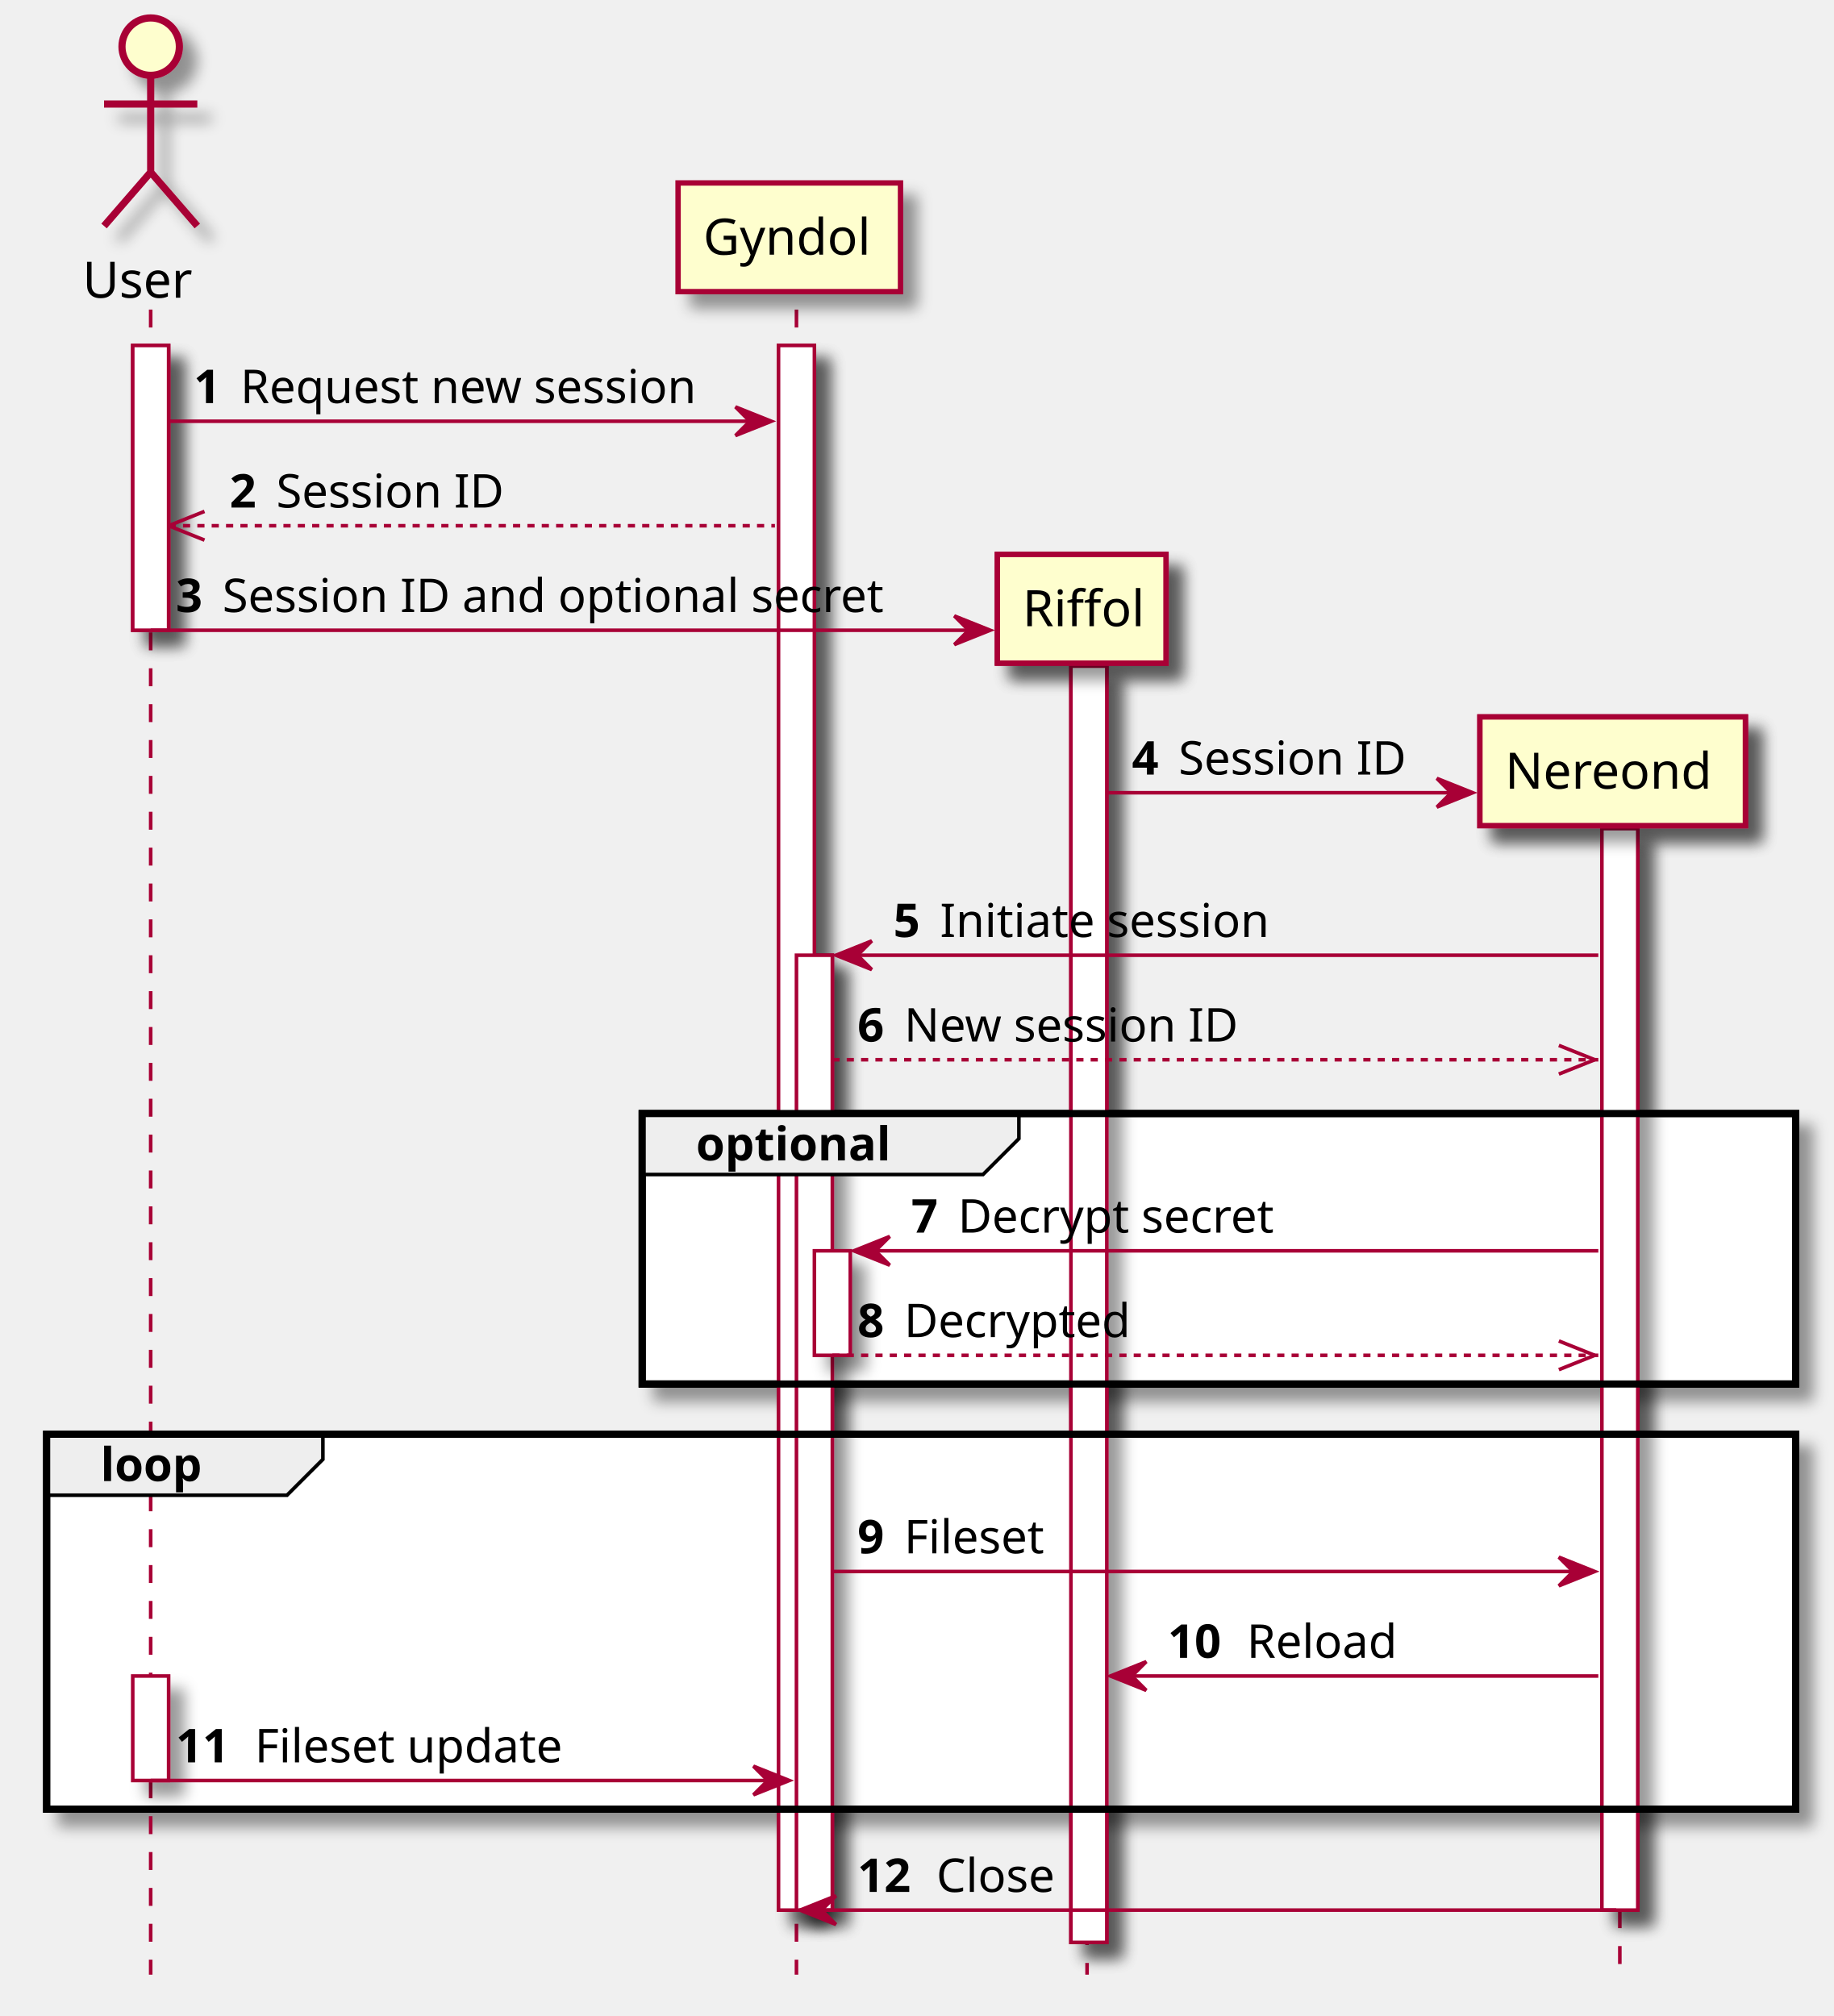
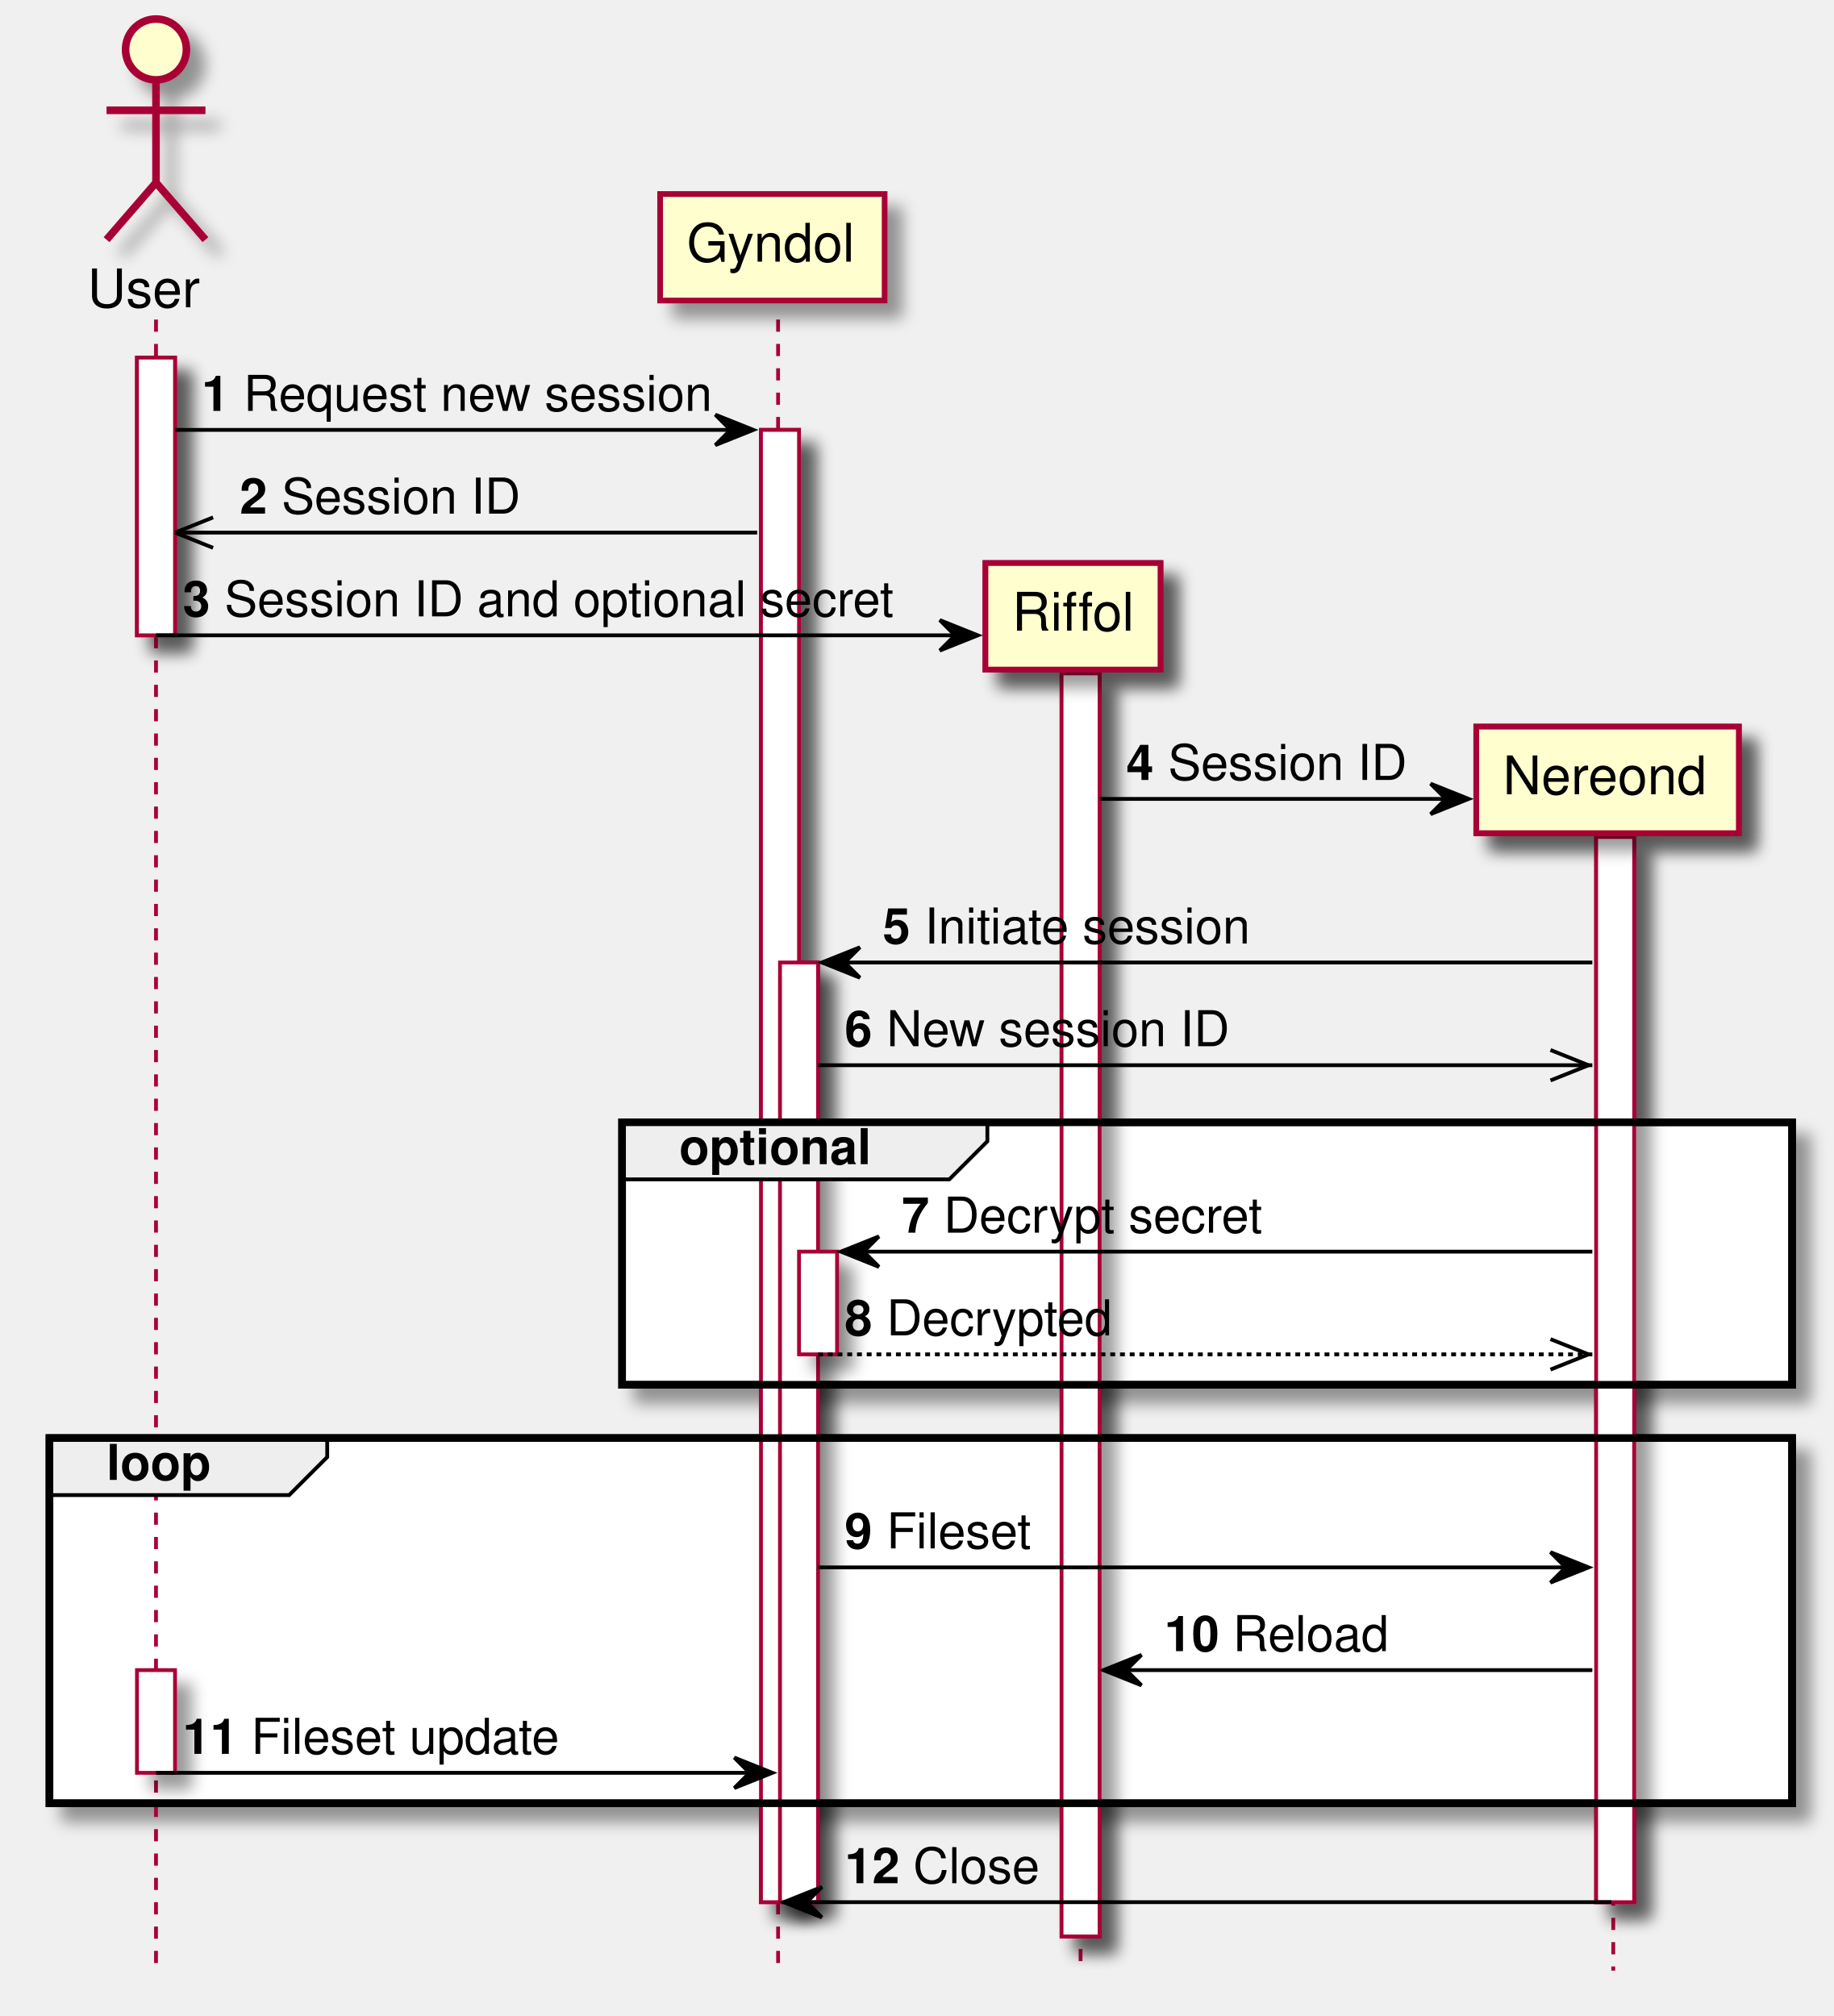
- <svg xmlns="http://www.w3.org/2000/svg" contentScriptType="application/ecmascript" contentStyleType="text/css" height="562px" preserveAspectRatio="none" style="width:511px;height:562px;" version="1.1" viewBox="0 0 511 562" width="511px" zoomAndPan="magnify">
+ <svg xmlns="http://www.w3.org/2000/svg" contentScriptType="application/ecmascript" contentStyleType="text/css" height="828.125px" preserveAspectRatio="none" style="width:753px;height:828px;" version="1.1" viewBox="0 0 753 828" width="753.125px" zoomAndPan="magnify">
  <defs>
-     <filter height="300%" id="f1xvrxe66wohei" width="300%" x="-1" y="-1">
-       <feGaussianBlur result="blurOut" stdDeviation="2.0" />
+     <filter height="300%" id="fa183f2w7cs64" width="300%" x="-1" y="-1">
+       <feGaussianBlur result="blurOut" stdDeviation="3.125" />
      <feColorMatrix in="blurOut" result="blurOut2" type="matrix" values="0 0 0 0 0 0 0 0 0 0 0 0 0 0 0 0 0 0 .4 0" />
-       <feOffset dx="4.0" dy="4.0" in="blurOut2" result="blurOut3" />
+       <feOffset dx="6.25" dy="6.25" in="blurOut2" result="blurOut3" />
      <feBlend in="SourceGraphic" in2="blurOut3" mode="normal" />
    </filter>
  </defs>
  <g>
-     <rect fill="#FFFFFF" filter="url(#f1xvrxe66wohei)" height="79.398" style="stroke: #A80036; stroke-width: 1.0;" width="10" x="37" y="96.297" />
-     <rect fill="#FFFFFF" filter="url(#f1xvrxe66wohei)" height="29.133" style="stroke: #A80036; stroke-width: 1.0;" width="10" x="37" y="467.219" />
-     <rect fill="#FFFFFF" filter="url(#f1xvrxe66wohei)" height="436.188" style="stroke: #A80036; stroke-width: 1.0;" width="10" x="217" y="96.297" />
-     <rect fill="#FFFFFF" filter="url(#f1xvrxe66wohei)" height="266.195" style="stroke: #A80036; stroke-width: 1.0;" width="10" x="222" y="266.289" />
-     <rect fill="#FFFFFF" filter="url(#f1xvrxe66wohei)" height="29.133" style="stroke: #A80036; stroke-width: 1.0;" width="10" x="227" y="348.688" />
-     <rect fill="#FFFFFF" filter="url(#f1xvrxe66wohei)" height="355.789" style="stroke: #A80036; stroke-width: 1.0;" width="10" x="298.5" y="185.695" />
-     <rect fill="#FFFFFF" filter="url(#f1xvrxe66wohei)" height="301.492" style="stroke: #A80036; stroke-width: 1.0;" width="10" x="446.5" y="230.992" />
-     <rect fill="#FEFECE" filter="url(#f1xvrxe66wohei)" height="30.297" style="stroke: #A80036; stroke-width: 1.5;" width="47" x="278" y="154.562" />
-     <text fill="#000000" font-family="sans-serif" font-size="14" lengthAdjust="spacingAndGlyphs" textLength="33" x="285" y="174.558">Riffol</text>
-     <rect fill="#FEFECE" filter="url(#f1xvrxe66wohei)" height="30.297" style="stroke: #A80036; stroke-width: 1.5;" width="74" x="412.5" y="199.859" />
-     <text fill="#000000" font-family="sans-serif" font-size="14" lengthAdjust="spacingAndGlyphs" textLength="60" x="419.5" y="219.855">Nereond</text>
-     <rect fill="#FFFFFF" filter="url(#f1xvrxe66wohei)" height="75.398" style="stroke: #000000; stroke-width: 2.0;" width="321.5" x="179" y="310.422" />
-     <rect fill="#FFFFFF" filter="url(#f1xvrxe66wohei)" height="104.531" style="stroke: #000000; stroke-width: 2.0;" width="487.5" x="13" y="399.82" />
-     <line style="stroke: #A80036; stroke-width: 1.0; stroke-dasharray: 5.0,5.0;" x1="42" x2="42" y1="86.297" y2="550.484" />
-     <line style="stroke: #A80036; stroke-width: 1.0; stroke-dasharray: 5.0,5.0;" x1="222" x2="222" y1="86.297" y2="550.484" />
-     <line style="stroke: #A80036; stroke-width: 1.0; stroke-dasharray: 5.0,5.0;" x1="303" x2="303" y1="187.211" y2="550.484" />
-     <line style="stroke: #A80036; stroke-width: 1.0; stroke-dasharray: 5.0,5.0;" x1="451.5" x2="451.5" y1="232.508" y2="550.484" />
-     <text fill="#000000" font-family="sans-serif" font-size="14" lengthAdjust="spacingAndGlyphs" textLength="32" x="23" y="82.995">User</text>
-     <ellipse cx="42" cy="13" fill="#FEFECE" filter="url(#f1xvrxe66wohei)" rx="8" ry="8" style="stroke: #A80036; stroke-width: 2.0;" />
-     <path d="M42,21 L42,48 M29,29 L55,29 M42,48 L29,63 M42,48 L55,63 " fill="none" filter="url(#f1xvrxe66wohei)" style="stroke: #A80036; stroke-width: 2.0;" />
-     <rect fill="#FEFECE" filter="url(#f1xvrxe66wohei)" height="30.297" style="stroke: #A80036; stroke-width: 1.5;" width="62" x="189" y="51" />
-     <text fill="#000000" font-family="sans-serif" font-size="14" lengthAdjust="spacingAndGlyphs" textLength="48" x="196" y="70.995">Gyndol</text>
-     <rect fill="#FFFFFF" filter="url(#f1xvrxe66wohei)" height="79.398" style="stroke: #A80036; stroke-width: 1.0;" width="10" x="37" y="96.297" />
-     <rect fill="#FFFFFF" filter="url(#f1xvrxe66wohei)" height="29.133" style="stroke: #A80036; stroke-width: 1.0;" width="10" x="37" y="467.219" />
-     <rect fill="#FFFFFF" filter="url(#f1xvrxe66wohei)" height="436.188" style="stroke: #A80036; stroke-width: 1.0;" width="10" x="217" y="96.297" />
-     <rect fill="#FFFFFF" filter="url(#f1xvrxe66wohei)" height="266.195" style="stroke: #A80036; stroke-width: 1.0;" width="10" x="222" y="266.289" />
-     <rect fill="#FFFFFF" filter="url(#f1xvrxe66wohei)" height="29.133" style="stroke: #A80036; stroke-width: 1.0;" width="10" x="227" y="348.688" />
-     <rect fill="#FFFFFF" filter="url(#f1xvrxe66wohei)" height="355.789" style="stroke: #A80036; stroke-width: 1.0;" width="10" x="298.5" y="185.695" />
-     <rect fill="#FFFFFF" filter="url(#f1xvrxe66wohei)" height="301.492" style="stroke: #A80036; stroke-width: 1.0;" width="10" x="446.5" y="230.992" />
-     <polygon fill="#A80036" points="205,113.43,215,117.43,205,121.43,209,117.43" style="stroke: #A80036; stroke-width: 1.0;" />
-     <line style="stroke: #A80036; stroke-width: 1.0;" x1="47" x2="211" y1="117.43" y2="117.43" />
-     <text fill="#000000" font-family="sans-serif" font-size="13" font-weight="bold" lengthAdjust="spacingAndGlyphs" textLength="9" x="54" y="112.364">1</text>
-     <text fill="#000000" font-family="sans-serif" font-size="13" lengthAdjust="spacingAndGlyphs" textLength="133" x="67" y="112.364">Request new session</text>
-     <line style="stroke: #A80036; stroke-width: 1.0;" x1="47" x2="57" y1="146.562" y2="142.562" />
-     <line style="stroke: #A80036; stroke-width: 1.0;" x1="47" x2="57" y1="146.562" y2="150.562" />
-     <line style="stroke: #A80036; stroke-width: 1.0; stroke-dasharray: 2.0,2.0;" x1="47" x2="216" y1="146.562" y2="146.562" />
-     <text fill="#000000" font-family="sans-serif" font-size="13" font-weight="bold" lengthAdjust="spacingAndGlyphs" textLength="9" x="64" y="141.497">2</text>
-     <text fill="#000000" font-family="sans-serif" font-size="13" lengthAdjust="spacingAndGlyphs" textLength="67" x="77" y="141.497">Session ID</text>
-     <polygon fill="#A80036" points="266,171.695,276,175.695,266,179.695,270,175.695" style="stroke: #A80036; stroke-width: 1.0;" />
-     <line style="stroke: #A80036; stroke-width: 1.0;" x1="42" x2="272" y1="175.695" y2="175.695" />
-     <text fill="#000000" font-family="sans-serif" font-size="13" font-weight="bold" lengthAdjust="spacingAndGlyphs" textLength="9" x="49" y="170.629">3</text>
-     <text fill="#000000" font-family="sans-serif" font-size="13" lengthAdjust="spacingAndGlyphs" textLength="194" x="62" y="170.629">Session ID and optional secret</text>
-     <rect fill="#FEFECE" filter="url(#f1xvrxe66wohei)" height="30.297" style="stroke: #A80036; stroke-width: 1.5;" width="47" x="278" y="154.562" />
-     <text fill="#000000" font-family="sans-serif" font-size="14" lengthAdjust="spacingAndGlyphs" textLength="33" x="285" y="174.558">Riffol</text>
-     <polygon fill="#A80036" points="400.5,216.992,410.5,220.992,400.5,224.992,404.5,220.992" style="stroke: #A80036; stroke-width: 1.0;" />
-     <line style="stroke: #A80036; stroke-width: 1.0;" x1="308.5" x2="406.5" y1="220.992" y2="220.992" />
-     <text fill="#000000" font-family="sans-serif" font-size="13" font-weight="bold" lengthAdjust="spacingAndGlyphs" textLength="9" x="315.5" y="215.926">4</text>
-     <text fill="#000000" font-family="sans-serif" font-size="13" lengthAdjust="spacingAndGlyphs" textLength="67" x="328.5" y="215.926">Session ID</text>
-     <rect fill="#FEFECE" filter="url(#f1xvrxe66wohei)" height="30.297" style="stroke: #A80036; stroke-width: 1.5;" width="74" x="412.5" y="199.859" />
-     <text fill="#000000" font-family="sans-serif" font-size="14" lengthAdjust="spacingAndGlyphs" textLength="60" x="419.5" y="219.855">Nereond</text>
-     <polygon fill="#A80036" points="243,262.289,233,266.289,243,270.289,239,266.289" style="stroke: #A80036; stroke-width: 1.0;" />
-     <line style="stroke: #A80036; stroke-width: 1.0;" x1="237" x2="445.5" y1="266.289" y2="266.289" />
-     <text fill="#000000" font-family="sans-serif" font-size="13" font-weight="bold" lengthAdjust="spacingAndGlyphs" textLength="9" x="249" y="261.223">5</text>
-     <text fill="#000000" font-family="sans-serif" font-size="13" lengthAdjust="spacingAndGlyphs" textLength="95" x="262" y="261.223">Initiate session</text>
-     <line style="stroke: #A80036; stroke-width: 1.0;" x1="444.5" x2="434.5" y1="295.422" y2="291.422" />
-     <line style="stroke: #A80036; stroke-width: 1.0;" x1="444.5" x2="434.5" y1="295.422" y2="299.422" />
-     <line style="stroke: #A80036; stroke-width: 1.0; stroke-dasharray: 2.0,2.0;" x1="232" x2="445.5" y1="295.422" y2="295.422" />
-     <text fill="#000000" font-family="sans-serif" font-size="13" font-weight="bold" lengthAdjust="spacingAndGlyphs" textLength="9" x="239" y="290.356">6</text>
-     <text fill="#000000" font-family="sans-serif" font-size="13" lengthAdjust="spacingAndGlyphs" textLength="96" x="252" y="290.356">New session ID</text>
-     <path d="M179,310.422 L284,310.422 L284,317.422 L274,327.422 L179,327.422 L179,310.422 " fill="#EEEEEE" style="stroke: #000000; stroke-width: 1.0;" />
-     <rect fill="none" height="75.398" style="stroke: #000000; stroke-width: 2.0;" width="321.5" x="179" y="310.422" />
-     <text fill="#000000" font-family="sans-serif" font-size="13" font-weight="bold" lengthAdjust="spacingAndGlyphs" textLength="60" x="194" y="323.489">optional</text>
-     <polygon fill="#A80036" points="248,344.688,238,348.688,248,352.688,244,348.688" style="stroke: #A80036; stroke-width: 1.0;" />
-     <line style="stroke: #A80036; stroke-width: 1.0;" x1="242" x2="445.5" y1="348.688" y2="348.688" />
-     <text fill="#000000" font-family="sans-serif" font-size="13" font-weight="bold" lengthAdjust="spacingAndGlyphs" textLength="9" x="254" y="343.622">7</text>
-     <text fill="#000000" font-family="sans-serif" font-size="13" lengthAdjust="spacingAndGlyphs" textLength="94" x="267" y="343.622">Decrypt secret</text>
-     <line style="stroke: #A80036; stroke-width: 1.0;" x1="444.5" x2="434.5" y1="377.82" y2="373.82" />
-     <line style="stroke: #A80036; stroke-width: 1.0;" x1="444.5" x2="434.5" y1="377.82" y2="381.82" />
-     <line style="stroke: #A80036; stroke-width: 1.0; stroke-dasharray: 2.0,2.0;" x1="232" x2="445.5" y1="377.82" y2="377.82" />
-     <text fill="#000000" font-family="sans-serif" font-size="13" font-weight="bold" lengthAdjust="spacingAndGlyphs" textLength="9" x="239" y="372.754">8</text>
-     <text fill="#000000" font-family="sans-serif" font-size="13" lengthAdjust="spacingAndGlyphs" textLength="66" x="252" y="372.754">Decrypted</text>
-     <path d="M13,399.82 L90,399.82 L90,406.82 L80,416.82 L13,416.82 L13,399.82 " fill="#EEEEEE" style="stroke: #000000; stroke-width: 1.0;" />
-     <rect fill="none" height="104.531" style="stroke: #000000; stroke-width: 2.0;" width="487.5" x="13" y="399.82" />
-     <text fill="#000000" font-family="sans-serif" font-size="13" font-weight="bold" lengthAdjust="spacingAndGlyphs" textLength="32" x="28" y="412.887">loop</text>
-     <polygon fill="#A80036" points="434.5,434.086,444.5,438.086,434.5,442.086,438.5,438.086" style="stroke: #A80036; stroke-width: 1.0;" />
-     <line style="stroke: #A80036; stroke-width: 1.0;" x1="232" x2="440.5" y1="438.086" y2="438.086" />
-     <text fill="#000000" font-family="sans-serif" font-size="13" font-weight="bold" lengthAdjust="spacingAndGlyphs" textLength="9" x="239" y="433.02">9</text>
-     <text fill="#000000" font-family="sans-serif" font-size="13" lengthAdjust="spacingAndGlyphs" textLength="41" x="252" y="433.02">Fileset</text>
-     <polygon fill="#A80036" points="319.5,463.219,309.5,467.219,319.5,471.219,315.5,467.219" style="stroke: #A80036; stroke-width: 1.0;" />
-     <line style="stroke: #A80036; stroke-width: 1.0;" x1="313.5" x2="445.5" y1="467.219" y2="467.219" />
-     <text fill="#000000" font-family="sans-serif" font-size="13" font-weight="bold" lengthAdjust="spacingAndGlyphs" textLength="18" x="325.5" y="462.153">10</text>
-     <text fill="#000000" font-family="sans-serif" font-size="13" lengthAdjust="spacingAndGlyphs" textLength="43" x="347.5" y="462.153">Reload</text>
-     <polygon fill="#A80036" points="210,492.352,220,496.352,210,500.352,214,496.352" style="stroke: #A80036; stroke-width: 1.0;" />
-     <line style="stroke: #A80036; stroke-width: 1.0;" x1="42" x2="216" y1="496.352" y2="496.352" />
-     <text fill="#000000" font-family="sans-serif" font-size="13" font-weight="bold" lengthAdjust="spacingAndGlyphs" textLength="18" x="49" y="491.286">11</text>
-     <text fill="#000000" font-family="sans-serif" font-size="13" lengthAdjust="spacingAndGlyphs" textLength="90" x="71" y="491.286">Fileset update</text>
-     <polygon fill="#A80036" points="233,528.484,223,532.484,233,536.484,229,532.484" style="stroke: #A80036; stroke-width: 1.0;" />
-     <line style="stroke: #A80036; stroke-width: 1.0;" x1="227" x2="450.5" y1="532.484" y2="532.484" />
-     <text fill="#000000" font-family="sans-serif" font-size="13" font-weight="bold" lengthAdjust="spacingAndGlyphs" textLength="18" x="239" y="527.418">12</text>
-     <text fill="#000000" font-family="sans-serif" font-size="13" lengthAdjust="spacingAndGlyphs" textLength="35" x="261" y="527.418">Close</text>
+     <rect fill="#FFFFFF" filter="url(#fa183f2w7cs64)" height="114.062" style="stroke: #A80036; stroke-width: 1.562;" width="15.625" x="56.25" y="146.875" />
+     <rect fill="#FFFFFF" filter="url(#fa183f2w7cs64)" height="42.188" style="stroke: #A80036; stroke-width: 1.562;" width="15.625" x="56.25" y="685.938" />
+     <rect fill="#FFFFFF" filter="url(#fa183f2w7cs64)" height="604.688" style="stroke: #A80036; stroke-width: 1.562;" width="15.625" x="312.5" y="176.562" />
+     <rect fill="#FFFFFF" filter="url(#fa183f2w7cs64)" height="385.938" style="stroke: #A80036; stroke-width: 1.562;" width="15.625" x="320.312" y="395.312" />
+     <rect fill="#FFFFFF" filter="url(#fa183f2w7cs64)" height="42.188" style="stroke: #A80036; stroke-width: 1.562;" width="15.625" x="328.125" y="514.062" />
+     <rect fill="#FFFFFF" filter="url(#fa183f2w7cs64)" height="518.75" style="stroke: #A80036; stroke-width: 1.562;" width="15.625" x="435.938" y="276.562" />
+     <rect fill="#FFFFFF" filter="url(#fa183f2w7cs64)" height="437.5" style="stroke: #A80036; stroke-width: 1.562;" width="15.625" x="655.469" y="343.75" />
+     <rect fill="#FEFECE" filter="url(#fa183f2w7cs64)" height="43.75" style="stroke: #A80036; stroke-width: 2.344;" width="71.875" x="404.688" y="231.25" />
+     <text fill="#000000" font-family="Helvetica" font-size="21.875" lengthAdjust="spacingAndGlyphs" textLength="50" x="415.625" y="259.032">Riffol</text>
+     <rect fill="#FEFECE" filter="url(#fa183f2w7cs64)" height="43.75" style="stroke: #A80036; stroke-width: 2.344;" width="107.812" x="606.25" y="298.438" />
+     <text fill="#000000" font-family="Helvetica" font-size="21.875" lengthAdjust="spacingAndGlyphs" textLength="85.938" x="617.188" y="326.219">Nereond</text>
+     <rect fill="#FFFFFF" filter="url(#fa183f2w7cs64)" height="107.812" style="stroke: #000000; stroke-width: 3.125;" width="480.469" x="255.469" y="460.938" />
+     <rect fill="#FFFFFF" filter="url(#fa183f2w7cs64)" height="150" style="stroke: #000000; stroke-width: 3.125;" width="715.625" x="20.312" y="590.625" />
+     <line style="stroke: #A80036; stroke-width: 1.562; stroke-dasharray: 5.0,5.0;" x1="64.062" x2="64.062" y1="131.25" y2="809.375" />
+     <line style="stroke: #A80036; stroke-width: 1.562; stroke-dasharray: 5.0,5.0;" x1="319.531" x2="319.531" y1="131.25" y2="809.375" />
+     <line style="stroke: #A80036; stroke-width: 1.562; stroke-dasharray: 5.0,5.0;" x1="443.75" x2="443.75" y1="280.469" y2="809.375" />
+     <line style="stroke: #A80036; stroke-width: 1.562; stroke-dasharray: 5.0,5.0;" x1="662.5" x2="662.5" y1="347.656" y2="809.375" />
+     <text fill="#000000" font-family="Helvetica" font-size="21.875" lengthAdjust="spacingAndGlyphs" textLength="46.875" x="35.938" y="126.219">User</text>
+     <ellipse cx="64.062" cy="20.312" fill="#FEFECE" filter="url(#fa183f2w7cs64)" rx="12.5" ry="12.5" style="stroke: #A80036; stroke-width: 3.125;" />
+     <path d="M64.062,32.812 L64.062,75 M43.75,45.312 L84.375,45.312 M64.062,75 L43.75,98.438 M64.062,75 L84.375,98.438 " fill="none" filter="url(#fa183f2w7cs64)" style="stroke: #A80036; stroke-width: 3.125;" />
+     <rect fill="#FEFECE" filter="url(#fa183f2w7cs64)" height="43.75" style="stroke: #A80036; stroke-width: 2.344;" width="92.188" x="271.094" y="79.688" />
+     <text fill="#000000" font-family="Helvetica" font-size="21.875" lengthAdjust="spacingAndGlyphs" textLength="70.312" x="282.031" y="107.469">Gyndol</text>
+     <rect fill="#FFFFFF" filter="url(#fa183f2w7cs64)" height="114.062" style="stroke: #A80036; stroke-width: 1.562;" width="15.625" x="56.25" y="146.875" />
+     <rect fill="#FFFFFF" filter="url(#fa183f2w7cs64)" height="42.188" style="stroke: #A80036; stroke-width: 1.562;" width="15.625" x="56.25" y="685.938" />
+     <rect fill="#FFFFFF" filter="url(#fa183f2w7cs64)" height="604.688" style="stroke: #A80036; stroke-width: 1.562;" width="15.625" x="312.5" y="176.562" />
+     <rect fill="#FFFFFF" filter="url(#fa183f2w7cs64)" height="385.938" style="stroke: #A80036; stroke-width: 1.562;" width="15.625" x="320.312" y="395.312" />
+     <rect fill="#FFFFFF" filter="url(#fa183f2w7cs64)" height="42.188" style="stroke: #A80036; stroke-width: 1.562;" width="15.625" x="328.125" y="514.062" />
+     <rect fill="#FFFFFF" filter="url(#fa183f2w7cs64)" height="518.75" style="stroke: #A80036; stroke-width: 1.562;" width="15.625" x="435.938" y="276.562" />
+     <rect fill="#FFFFFF" filter="url(#fa183f2w7cs64)" height="437.5" style="stroke: #A80036; stroke-width: 1.562;" width="15.625" x="655.469" y="343.75" />
+     <polygon fill="#000000" points="293.75,170.312,309.375,176.562,293.75,182.812,300,176.562" style="stroke: #000000; stroke-width: 1.562;" />
+     <line style="stroke: #000000; stroke-width: 1.562;" x1="71.875" x2="303.125" y1="176.562" y2="176.562" />
+     <text fill="#000000" font-family="Helvetica" font-size="20.312" font-weight="bold" lengthAdjust="spacingAndGlyphs" textLength="10.938" x="82.812" y="168.766">1</text>
+     <text fill="#000000" font-family="Helvetica" font-size="20.312" lengthAdjust="spacingAndGlyphs" textLength="193.75" x="100" y="168.766">Request new session</text>
+     <line style="stroke: #000000; stroke-width: 1.562;" x1="71.875" x2="87.5" y1="218.75" y2="212.5" />
+     <line style="stroke: #000000; stroke-width: 1.562;" x1="71.875" x2="87.5" y1="218.75" y2="225" />
+     <line style="stroke: #000000; stroke-width: 1.562;" x1="71.875" x2="310.938" y1="218.75" y2="218.75" />
+     <text fill="#000000" font-family="Helvetica" font-size="20.312" font-weight="bold" lengthAdjust="spacingAndGlyphs" textLength="10.938" x="98.438" y="210.953">2</text>
+     <text fill="#000000" font-family="Helvetica" font-size="20.312" lengthAdjust="spacingAndGlyphs" textLength="100" x="115.625" y="210.953">Session ID</text>
+     <polygon fill="#000000" points="385.938,254.688,401.562,260.938,385.938,267.188,392.188,260.938" style="stroke: #000000; stroke-width: 1.562;" />
+     <line style="stroke: #000000; stroke-width: 1.562;" x1="64.062" x2="395.312" y1="260.938" y2="260.938" />
+     <text fill="#000000" font-family="Helvetica" font-size="20.312" font-weight="bold" lengthAdjust="spacingAndGlyphs" textLength="10.938" x="75" y="253.141">3</text>
+     <text fill="#000000" font-family="Helvetica" font-size="20.312" lengthAdjust="spacingAndGlyphs" textLength="278.125" x="92.188" y="253.141">Session ID and optional secret</text>
+     <rect fill="#FEFECE" filter="url(#fa183f2w7cs64)" height="43.75" style="stroke: #A80036; stroke-width: 2.344;" width="71.875" x="404.688" y="231.25" />
+     <text fill="#000000" font-family="Helvetica" font-size="21.875" lengthAdjust="spacingAndGlyphs" textLength="50" x="415.625" y="259.032">Riffol</text>
+     <polygon fill="#000000" points="587.5,321.875,603.125,328.125,587.5,334.375,593.75,328.125" style="stroke: #000000; stroke-width: 1.562;" />
+     <line style="stroke: #000000; stroke-width: 1.562;" x1="451.562" x2="596.875" y1="328.125" y2="328.125" />
+     <text fill="#000000" font-family="Helvetica" font-size="20.312" font-weight="bold" lengthAdjust="spacingAndGlyphs" textLength="10.938" x="462.5" y="320.329">4</text>
+     <text fill="#000000" font-family="Helvetica" font-size="20.312" lengthAdjust="spacingAndGlyphs" textLength="100" x="479.688" y="320.329">Session ID</text>
+     <rect fill="#FEFECE" filter="url(#fa183f2w7cs64)" height="43.75" style="stroke: #A80036; stroke-width: 2.344;" width="107.812" x="606.25" y="298.438" />
+     <text fill="#000000" font-family="Helvetica" font-size="21.875" lengthAdjust="spacingAndGlyphs" textLength="85.938" x="617.188" y="326.219">Nereond</text>
+     <polygon fill="#000000" points="353.125,389.062,337.5,395.312,353.125,401.562,346.875,395.312" style="stroke: #000000; stroke-width: 1.562;" />
+     <line style="stroke: #000000; stroke-width: 1.562;" x1="343.75" x2="653.906" y1="395.312" y2="395.312" />
+     <text fill="#000000" font-family="Helvetica" font-size="20.312" font-weight="bold" lengthAdjust="spacingAndGlyphs" textLength="10.938" x="362.5" y="387.516">5</text>
+     <text fill="#000000" font-family="Helvetica" font-size="20.312" lengthAdjust="spacingAndGlyphs" textLength="137.5" x="379.688" y="387.516">Initiate session</text>
+     <line style="stroke: #000000; stroke-width: 1.562;" x1="652.344" x2="636.719" y1="437.5" y2="431.25" />
+     <line style="stroke: #000000; stroke-width: 1.562;" x1="652.344" x2="636.719" y1="437.5" y2="443.75" />
+     <line style="stroke: #000000; stroke-width: 1.562;" x1="335.938" x2="653.906" y1="437.5" y2="437.5" />
+     <text fill="#000000" font-family="Helvetica" font-size="20.312" font-weight="bold" lengthAdjust="spacingAndGlyphs" textLength="10.938" x="346.875" y="429.704">6</text>
+     <text fill="#000000" font-family="Helvetica" font-size="20.312" lengthAdjust="spacingAndGlyphs" textLength="142.188" x="364.062" y="429.704">New session ID</text>
+     <path d="M255.469,460.938 L405.469,460.938 L405.469,468.75 L389.844,484.375 L255.469,484.375 L255.469,460.938 " fill="#EEEEEE" style="stroke: #000000; stroke-width: 1.562;" />
+     <rect fill="none" height="107.812" style="stroke: #000000; stroke-width: 3.125;" width="480.469" x="255.469" y="460.938" />
+     <text fill="#000000" font-family="Helvetica" font-size="20.312" font-weight="bold" lengthAdjust="spacingAndGlyphs" textLength="79.688" x="278.906" y="478.141">optional</text>
+     <polygon fill="#000000" points="360.938,507.812,345.312,514.062,360.938,520.312,354.688,514.062" style="stroke: #000000; stroke-width: 1.562;" />
+     <line style="stroke: #000000; stroke-width: 1.562;" x1="351.562" x2="653.906" y1="514.062" y2="514.062" />
+     <text fill="#000000" font-family="Helvetica" font-size="20.312" font-weight="bold" lengthAdjust="spacingAndGlyphs" textLength="10.938" x="370.312" y="506.266">7</text>
+     <text fill="#000000" font-family="Helvetica" font-size="20.312" lengthAdjust="spacingAndGlyphs" textLength="132.812" x="387.5" y="506.266">Decrypt secret</text>
+     <line style="stroke: #000000; stroke-width: 1.562;" x1="652.344" x2="636.719" y1="556.25" y2="550" />
+     <line style="stroke: #000000; stroke-width: 1.562;" x1="652.344" x2="636.719" y1="556.25" y2="562.5" />
+     <line style="stroke: #000000; stroke-width: 1.562; stroke-dasharray: 2.0,2.0;" x1="335.938" x2="653.906" y1="556.25" y2="556.25" />
+     <text fill="#000000" font-family="Helvetica" font-size="20.312" font-weight="bold" lengthAdjust="spacingAndGlyphs" textLength="10.938" x="346.875" y="548.453">8</text>
+     <text fill="#000000" font-family="Helvetica" font-size="20.312" lengthAdjust="spacingAndGlyphs" textLength="92.188" x="364.062" y="548.453">Decrypted</text>
+     <path d="M20.312,590.625 L134.375,590.625 L134.375,598.438 L118.75,614.062 L20.312,614.062 L20.312,590.625 " fill="#EEEEEE" style="stroke: #000000; stroke-width: 1.562;" />
+     <rect fill="none" height="150" style="stroke: #000000; stroke-width: 3.125;" width="715.625" x="20.312" y="590.625" />
+     <text fill="#000000" font-family="Helvetica" font-size="20.312" font-weight="bold" lengthAdjust="spacingAndGlyphs" textLength="43.75" x="43.75" y="607.828">loop</text>
+     <polygon fill="#000000" points="636.719,637.5,652.344,643.75,636.719,650,642.969,643.75" style="stroke: #000000; stroke-width: 1.562;" />
+     <line style="stroke: #000000; stroke-width: 1.562;" x1="335.938" x2="646.094" y1="643.75" y2="643.75" />
+     <text fill="#000000" font-family="Helvetica" font-size="20.312" font-weight="bold" lengthAdjust="spacingAndGlyphs" textLength="10.938" x="346.875" y="635.953">9</text>
+     <text fill="#000000" font-family="Helvetica" font-size="20.312" lengthAdjust="spacingAndGlyphs" textLength="60.938" x="364.062" y="635.953">Fileset</text>
+     <polygon fill="#000000" points="468.75,679.688,453.125,685.938,468.75,692.188,462.5,685.938" style="stroke: #000000; stroke-width: 1.562;" />
+     <line style="stroke: #000000; stroke-width: 1.562;" x1="459.375" x2="653.906" y1="685.938" y2="685.938" />
+     <text fill="#000000" font-family="Helvetica" font-size="20.312" font-weight="bold" lengthAdjust="spacingAndGlyphs" textLength="21.875" x="478.125" y="678.141">10</text>
+     <text fill="#000000" font-family="Helvetica" font-size="20.312" lengthAdjust="spacingAndGlyphs" textLength="62.5" x="506.25" y="678.141">Reload</text>
+     <polygon fill="#000000" points="301.562,721.875,317.188,728.125,301.562,734.375,307.812,728.125" style="stroke: #000000; stroke-width: 1.562;" />
+     <line style="stroke: #000000; stroke-width: 1.562;" x1="64.062" x2="310.938" y1="728.125" y2="728.125" />
+     <text fill="#000000" font-family="Helvetica" font-size="20.312" font-weight="bold" lengthAdjust="spacingAndGlyphs" textLength="21.875" x="75" y="720.328">11</text>
+     <text fill="#000000" font-family="Helvetica" font-size="20.312" lengthAdjust="spacingAndGlyphs" textLength="128.125" x="103.125" y="720.328">Fileset update</text>
+     <polygon fill="#000000" points="337.5,775,321.875,781.25,337.5,787.5,331.25,781.25" style="stroke: #000000; stroke-width: 1.562;" />
+     <line style="stroke: #000000; stroke-width: 1.562;" x1="328.125" x2="661.719" y1="781.25" y2="781.25" />
+     <text fill="#000000" font-family="Helvetica" font-size="20.312" font-weight="bold" lengthAdjust="spacingAndGlyphs" textLength="21.875" x="346.875" y="773.453">12</text>
+     <text fill="#000000" font-family="Helvetica" font-size="20.312" lengthAdjust="spacingAndGlyphs" textLength="51.562" x="375" y="773.453">Close</text>
  </g>
-   <iframe class="cleanslate hidden" src="moz-extension://52fe0b5b-f91d-457c-9b09-7d6648440669/static/commandline.html" id="cmdline_iframe" style="height: 0px !important;" />
</svg>
